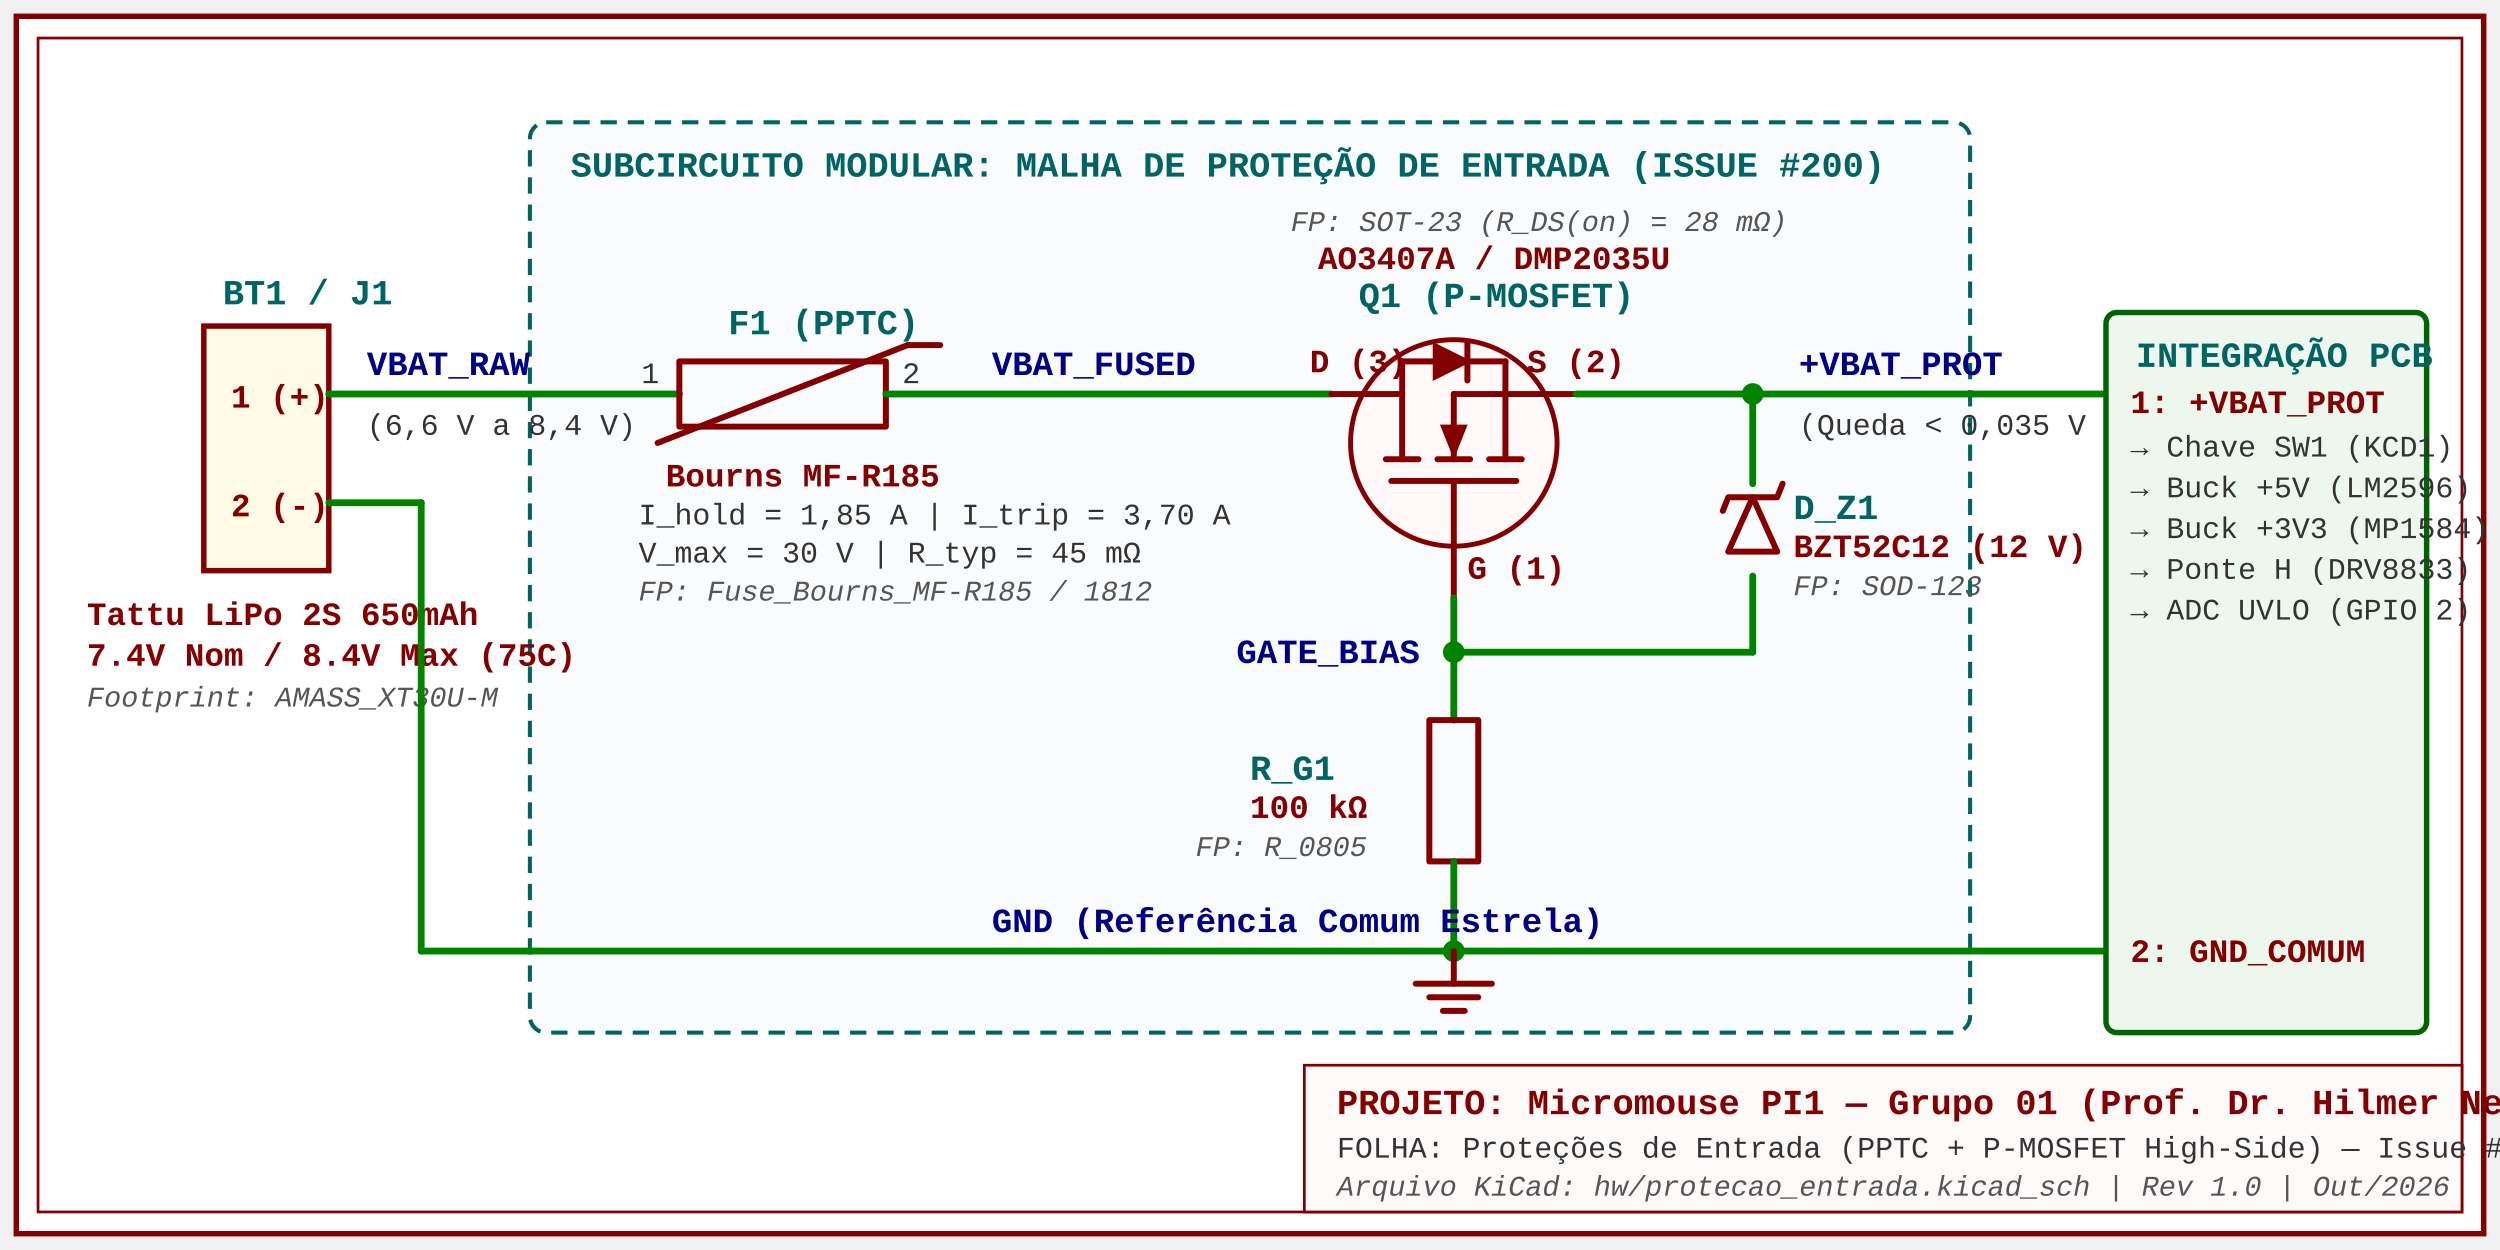
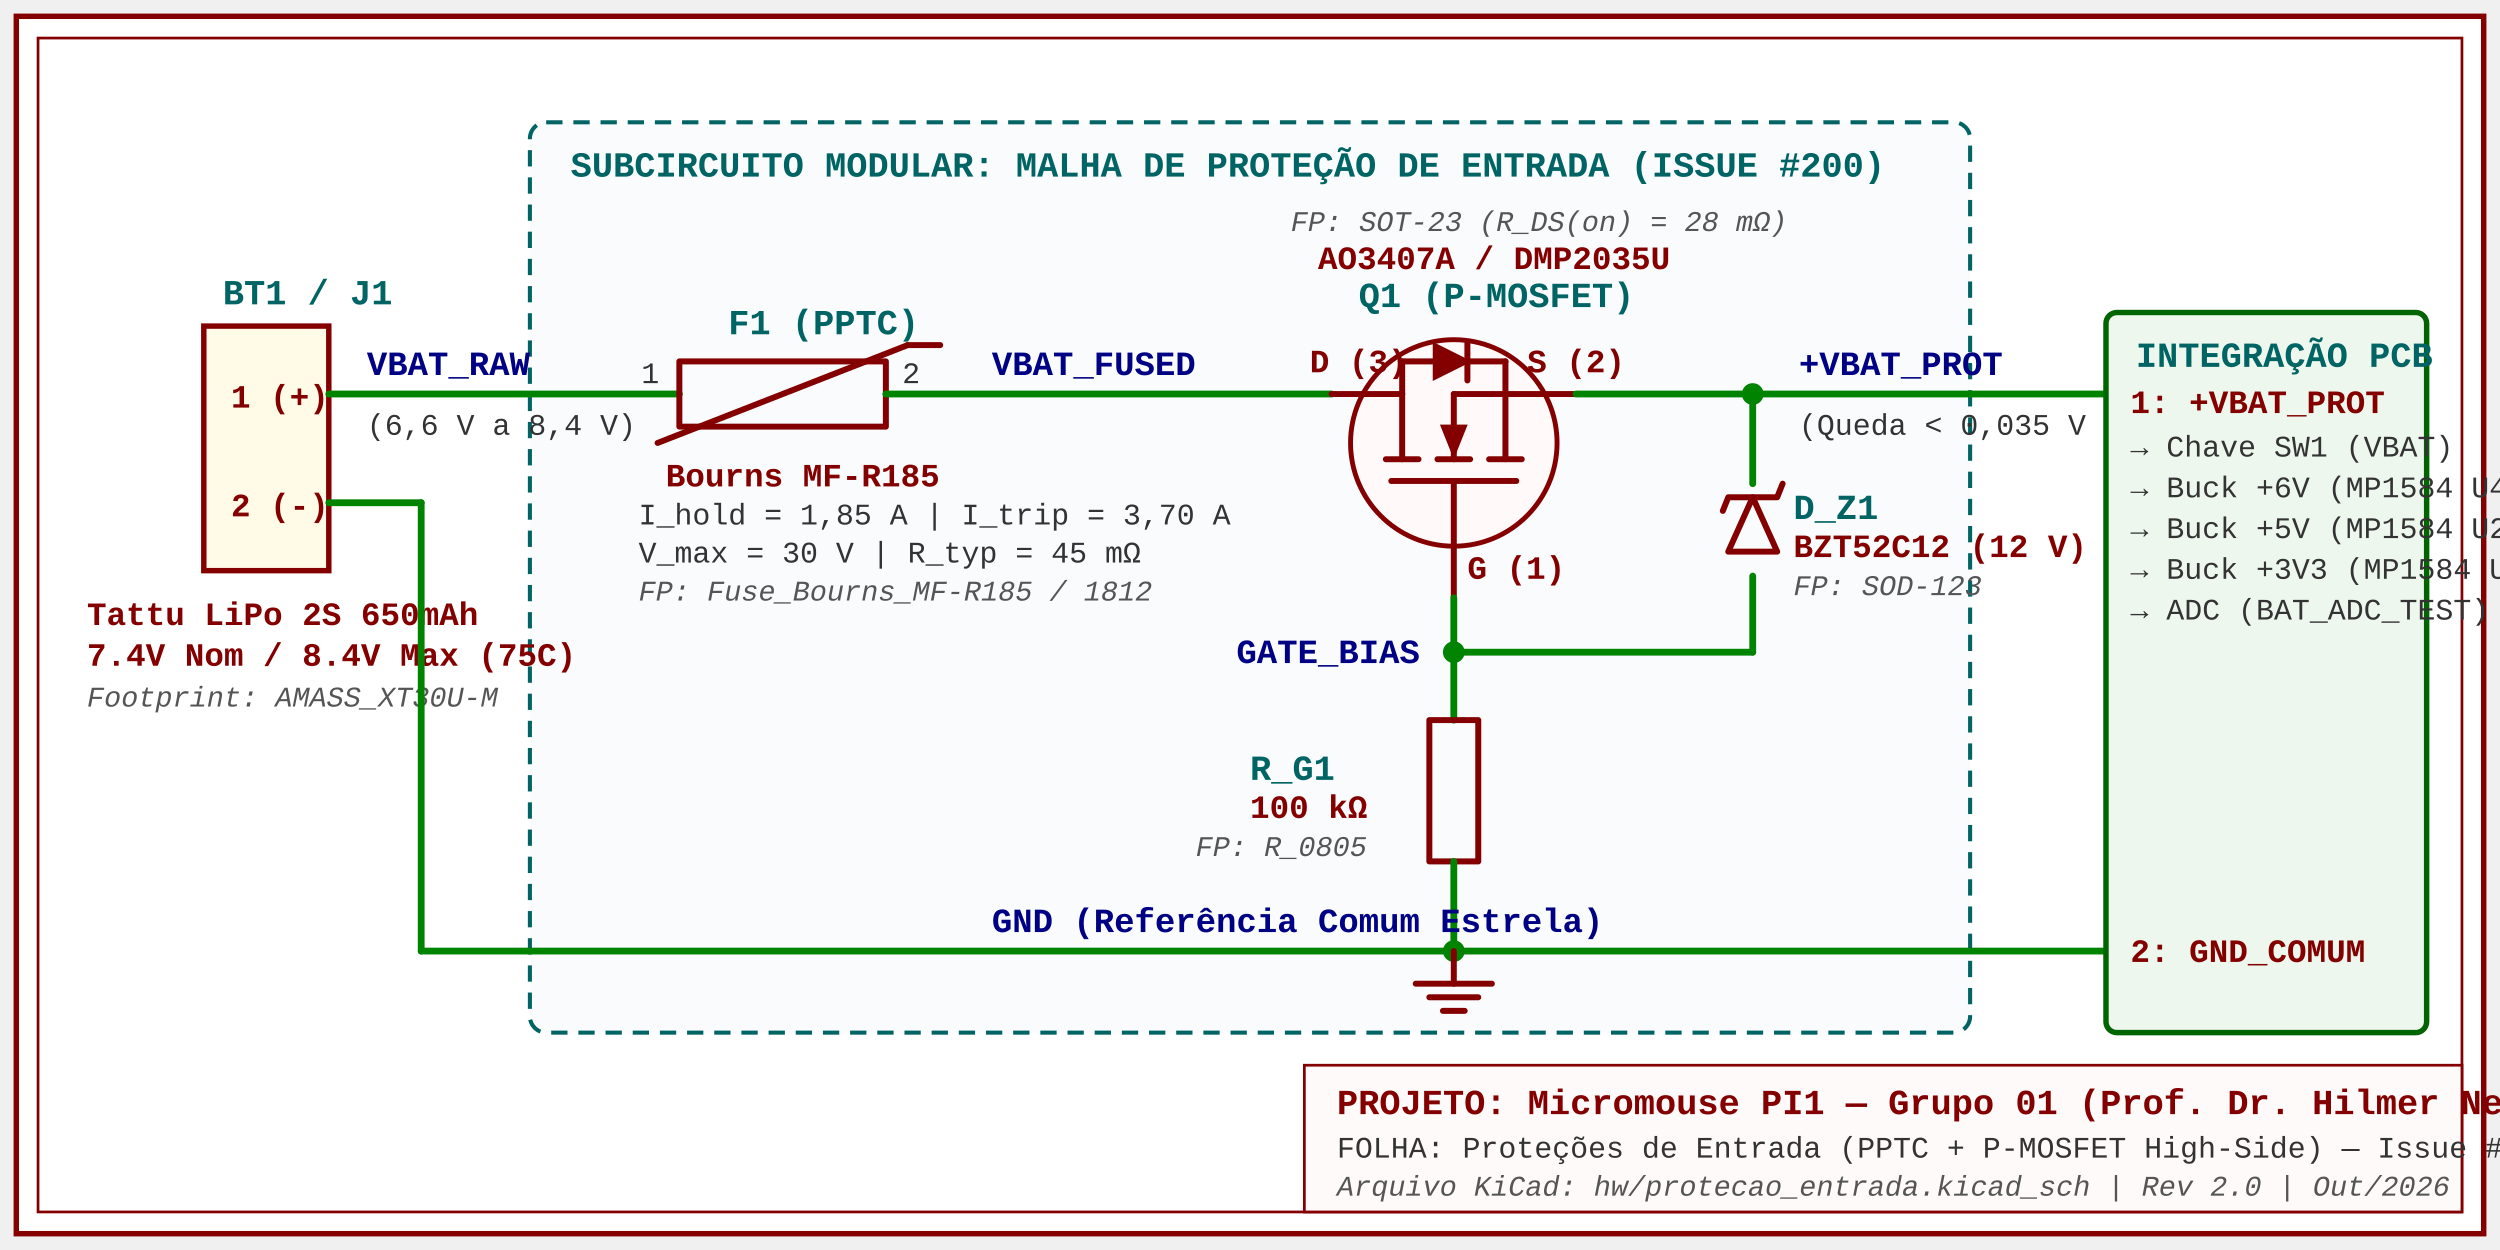
<svg xmlns="http://www.w3.org/2000/svg" viewBox="0 0 920 460" width="100%" height="auto" font-family="Consolas, 'Courier New', monospace">
  <defs>
    <style>
      .bg { fill: #ffffff; stroke: #840000; stroke-width: 2; }
      .wire { stroke: #008400; stroke-width: 2.5; fill: none; stroke-linecap: round; stroke-linejoin: round; }
      .comp { stroke: #840000; stroke-width: 2.2; fill: none; stroke-linecap: round; stroke-linejoin: round; }
      .comp-fill { fill: #840000; stroke: #840000; stroke-width: 1.5; }
      .pin { stroke: #840000; stroke-width: 2; }
      .junction { fill: #008400; }
      .ref { fill: #006464; font-size: 13px; font-weight: bold; }
      .val { fill: #840000; font-size: 12px; font-weight: bold; }
      .fp { fill: #555555; font-size: 10.5px; font-style: italic; }
      .net { fill: #000084; font-size: 12.5px; font-weight: bold; }
      .note { fill: #333333; font-size: 11px; }
      .box-mod { stroke: #006464; stroke-width: 1.5; stroke-dasharray: 6,4; fill: #f9fbfd; }
      .title-txt { fill: #840000; font-size: 13px; font-weight: bold; }
    </style>
  </defs>
  <rect x="6" y="6" width="908" height="448" class="bg" />
  <rect x="14" y="14" width="892" height="432" fill="none" stroke="#840000" stroke-width="1" />
  <rect x="195" y="45" width="530" height="335" rx="6" class="box-mod" />
  <text x="210" y="65" class="ref" font-size="13.5">SUBCIRCUITO MODULAR: MALHA DE PROTEÇÃO DE ENTRADA (ISSUE #200)</text>
  <rect x="75" y="120" width="46" height="90" fill="#fffbe6" stroke="#840000" stroke-width="2" />
  <text x="82" y="112" class="ref">BT1 / J1</text>
  <text x="32" y="230" class="val">Tattu LiPo 2S 650mAh</text>
  <text x="32" y="245" class="val">7.4V Nom / 8.4V Max (75C)</text>
  <text x="32" y="260" class="fp">Footprint: AMASS_XT30U-M</text>
  <text x="85" y="150" class="val" font-size="13">1 (+)</text>
  <text x="85" y="190" class="val" font-size="13">2 (-)</text>
  <line x1="121" y1="145" x2="250" y2="145" class="wire" />
  <text x="135" y="138" class="net">VBAT_RAW</text>
  <text x="135" y="160" class="note">(6,6 V a 8,4 V)</text>
  <g transform="translate(250, 145)">
    <rect x="0" y="-12" width="76" height="24" fill="#fff5f5" class="comp" />
    <line x1="-8" y1="18" x2="84" y2="-18" class="comp" />
    <line x1="84" y1="-18" x2="96" y2="-18" class="comp" />
    <text x="18" y="-22" class="ref">F1 (PPTC)</text>
    <text x="-5" y="34" class="val">Bourns MF-R185</text>
    <text x="-15" y="48" class="note">I_hold = 1,85 A | I_trip = 3,70 A</text>
    <text x="-15" y="62" class="note">V_max = 30 V | R_typ = 45 mΩ</text>
    <text x="-15" y="76" class="fp">FP: Fuse_Bourns_MF-R185 / 1812</text>
    <text x="-14" y="-4" class="note">1</text>
    <text x="82" y="-4" class="note">2</text>
  </g>
  <line x1="326" y1="145" x2="490" y2="145" class="wire" />
  <text x="365" y="138" class="net">VBAT_FUSED</text>
  <g transform="translate(490, 145)">
    <circle cx="45" cy="18" r="38" fill="#fff9f9" stroke="#840000" stroke-width="1.8" />
    <line x1="0" y1="0" x2="26" y2="0" class="comp" />
    <line x1="26" y1="0" x2="26" y2="24" class="comp" />
    <line x1="90" y1="0" x2="64" y2="0" class="comp" />
    <line x1="64" y1="0" x2="64" y2="24" class="comp" />
    <line x1="20" y1="24" x2="32" y2="24" class="comp" stroke-width="3" />
    <line x1="39" y1="24" x2="51" y2="24" class="comp" stroke-width="3" />
    <line x1="58" y1="24" x2="70" y2="24" class="comp" stroke-width="3" />
    <line x1="45" y1="24" x2="45" y2="0" class="comp" />
    <line x1="45" y1="0" x2="64" y2="0" class="comp" />
    <polygon points="45,22 41,12 49,12" class="comp-fill" />
    <line x1="22" y1="32" x2="68" y2="32" class="comp" />
    <line x1="45" y1="32" x2="45" y2="75" class="comp" />
    <line x1="26" y1="-12" x2="64" y2="-12" class="comp" />
    <polygon points="50,-12 38,-18 38,-6" class="comp-fill" />
    <line x1="50" y1="-19" x2="50" y2="-5" class="comp" />
    <line x1="26" y1="0" x2="26" y2="-12" class="comp" />
    <line x1="64" y1="0" x2="64" y2="-12" class="comp" />
    <text x="-8" y="-8" class="val">D (3)</text>
    <text x="72" y="-8" class="val">S (2)</text>
    <text x="50" y="68" class="val">G (1)</text>
    <text x="10" y="-32" class="ref">Q1 (P-MOSFET)</text>
    <text x="-5" y="-46" class="val">AO3407A / DMP2035U</text>
    <text x="-15" y="-60" class="fp">FP: SOT-23 (R_DS(on) = 28 mΩ)</text>
  </g>
  <line x1="580" y1="145" x2="775" y2="145" class="wire" />
  <circle cx="645" cy="145" r="4" class="junction" />
  <text x="662" y="138" class="net">+VBAT_PROT</text>
  <text x="662" y="160" class="note">(Queda &lt; 0,035 V @ 0,43 A)</text>
  <line x1="535" y1="220" x2="535" y2="265" class="wire" />
  <circle cx="535" cy="240" r="4" class="junction" />
  <line x1="535" y1="240" x2="645" y2="240" class="wire" />
  <text x="455" y="244" class="net">GATE_BIAS</text>
  <line x1="645" y1="145" x2="645" y2="178" class="wire" />
  <line x1="645" y1="212" x2="645" y2="240" class="wire" />
  <g transform="translate(645, 195)">
    <polygon points="0,-12 -9,8 9,8" class="comp" fill="#fff5f5" />
    <polyline points="-11,-7 -9,-12 9,-12 11,-17" class="comp" />
    <text x="15" y="-4" class="ref">D_Z1</text>
    <text x="15" y="10" class="val">BZT52C12 (12 V)</text>
    <text x="15" y="24" class="fp">FP: SOD-123</text>
  </g>
  <g transform="translate(535, 265)">
    <rect x="-9" y="0" width="18" height="52" fill="#fff5f5" class="comp" />
    <text x="-75" y="22" class="ref">R_G1</text>
    <text x="-75" y="36" class="val">100 kΩ</text>
    <text x="-95" y="50" class="fp">FP: R_0805</text>
  </g>
  <line x1="535" y1="317" x2="535" y2="350" class="wire" />
  <circle cx="535" cy="350" r="4" class="junction" />
  <line x1="121" y1="185" x2="155" y2="185" class="wire" />
  <line x1="155" y1="185" x2="155" y2="350" class="wire" />
  <line x1="155" y1="350" x2="775" y2="350" class="wire" />
  <text x="365" y="343" class="net">GND (Referência Comum Estrela)</text>
  <g transform="translate(535, 350)">
    <line x1="0" y1="0" x2="0" y2="12" class="comp" />
    <line x1="-14" y1="12" x2="14" y2="12" class="comp" />
    <line x1="-9" y1="17" x2="9" y2="17" class="comp" />
    <line x1="-4" y1="22" x2="4" y2="22" class="comp" />
  </g>
  <rect x="775" y="115" width="118" height="265" fill="#eef7ee" stroke="#006400" stroke-width="2" rx="4" />
  <text x="786" y="135" class="ref" fill="#004d00">INTEGRAÇÃO PCB</text>
  <text x="784" y="152" class="val" fill="#004d00">1: +VBAT_PROT</text>
-   <text x="784" y="168" class="note">→ Chave SW1 (KCD1)</text>
-   <text x="784" y="183" class="note">→ Buck +5V (LM2596)</text>
-   <text x="784" y="198" class="note">→ Buck +3V3 (MP1584)</text>
-   <text x="784" y="213" class="note">→ Ponte H (DRV8833)</text>
-   <text x="784" y="228" class="note">→ ADC UVLO (GPIO 2)</text>
+   <text x="784" y="168" class="note">→ Chave SW1 (VBAT)</text>
+   <text x="784" y="183" class="note">→ Buck +6V (MP1584 U4)</text>
+   <text x="784" y="198" class="note">→ Buck +5V (MP1584 U2)</text>
+   <text x="784" y="213" class="note">→ Buck +3V3 (MP1584 U5)</text>
+   <text x="784" y="228" class="note">→ ADC (BAT_ADC_TEST)</text>
  <text x="784" y="354" class="val" fill="#004d00">2: GND_COMUM</text>
  <rect x="480" y="392" width="426" height="54" fill="#fffafa" stroke="#840000" stroke-width="1" />
  <text x="492" y="410" class="title-txt">PROJETO: Micromouse PI1 — Grupo 01 (Prof. Dr. Hilmer Neri)</text>
  <text x="492" y="426" class="note">FOLHA: Proteções de Entrada (PPTC + P-MOSFET High-Side) — Issue #200</text>
-   <text x="492" y="440" class="fp">Arquivo KiCad: hw/protecao_entrada.kicad_sch | Rev 1.0 | Out/2026</text>
+   <text x="492" y="440" class="fp">Arquivo KiCad: hw/protecao_entrada.kicad_sch | Rev 2.0 | Out/2026</text>
</svg>
